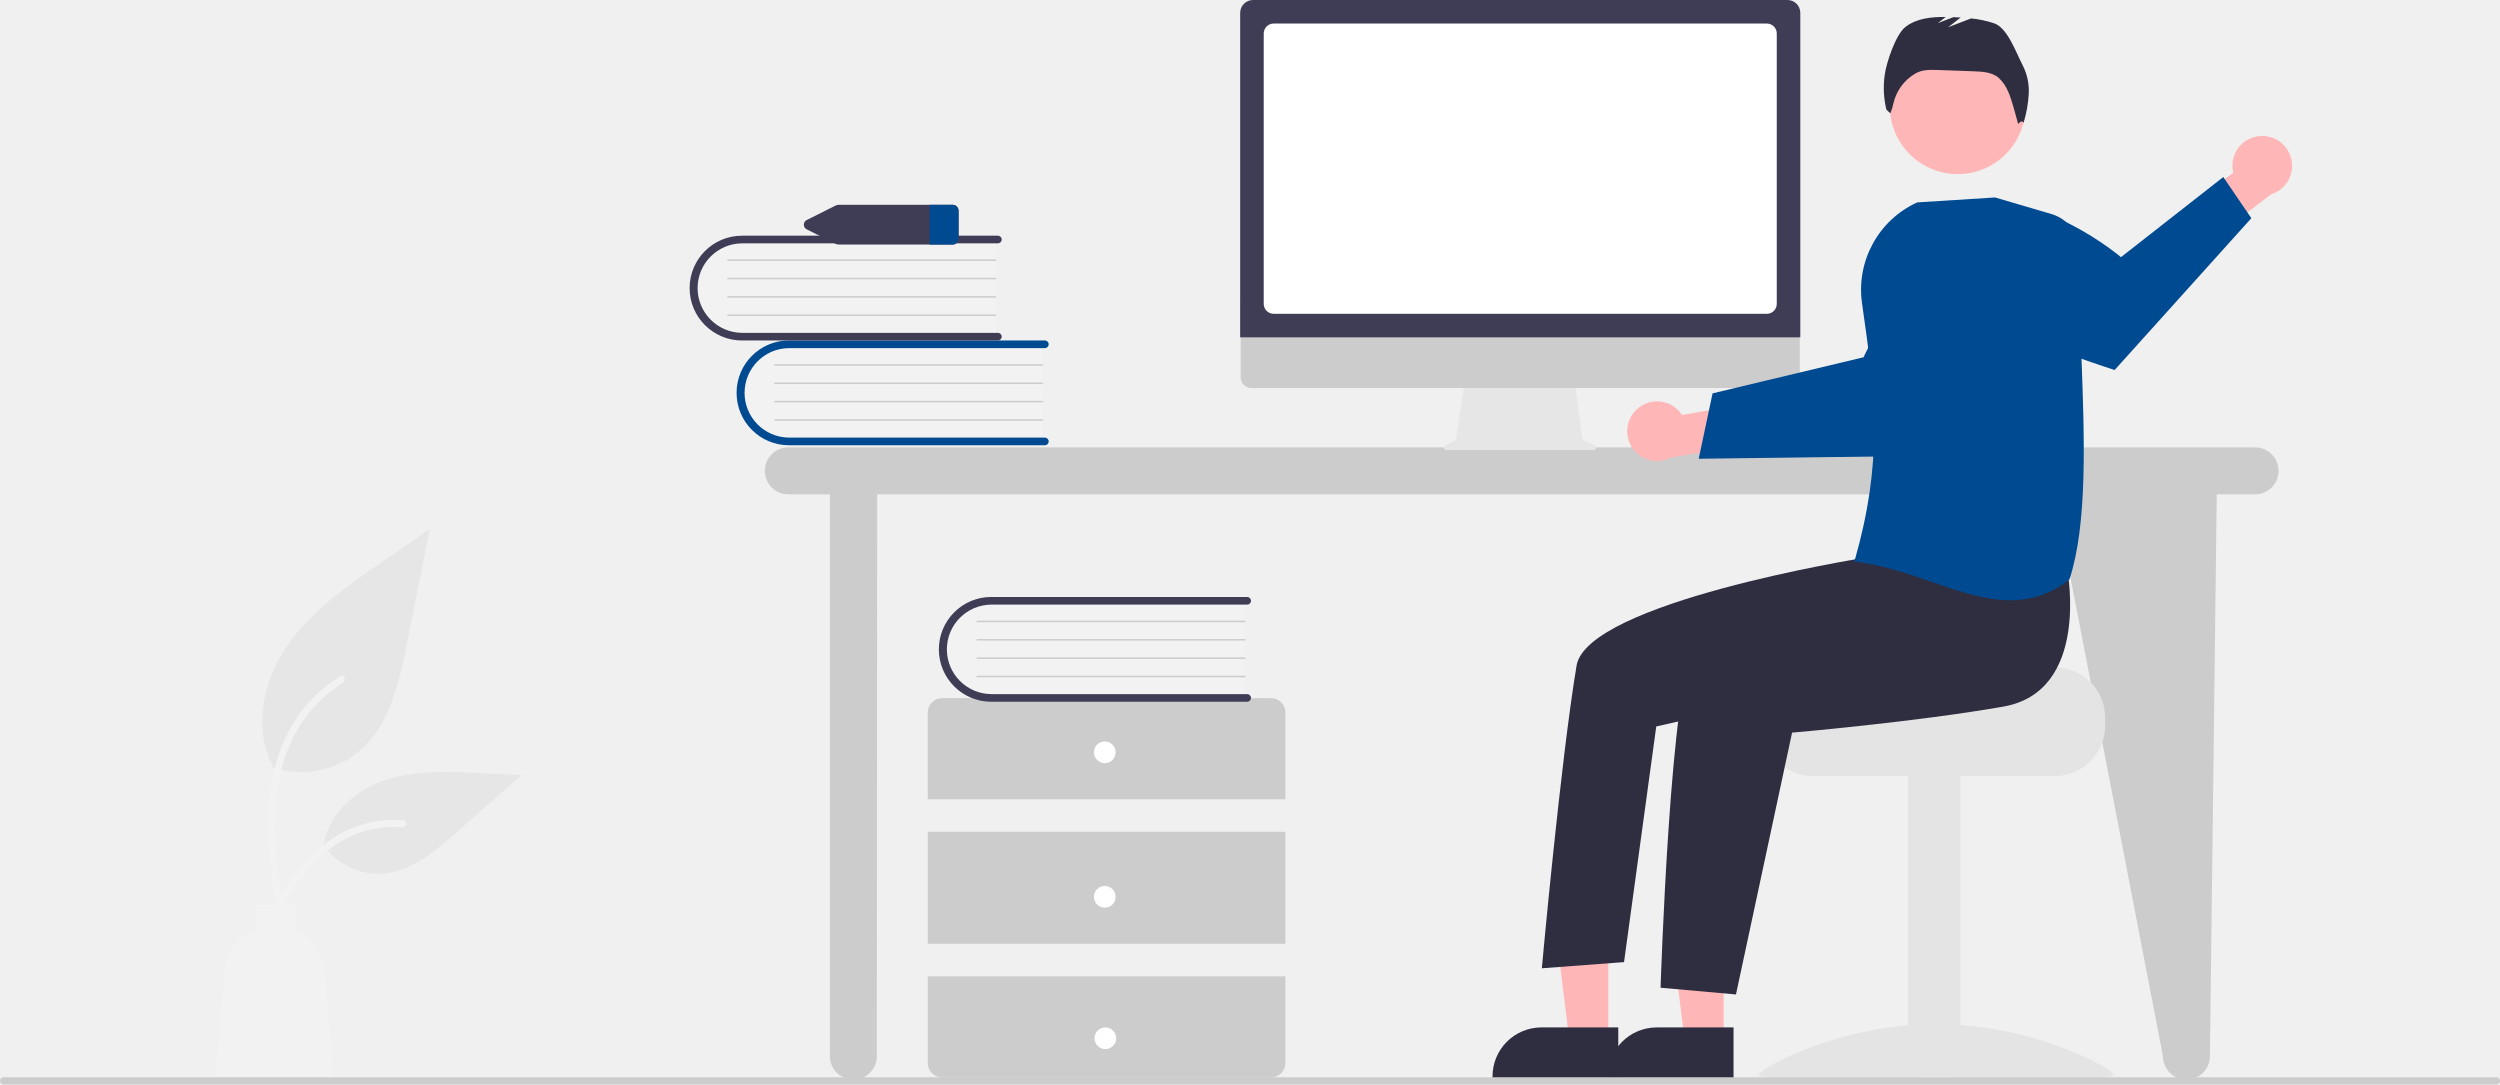
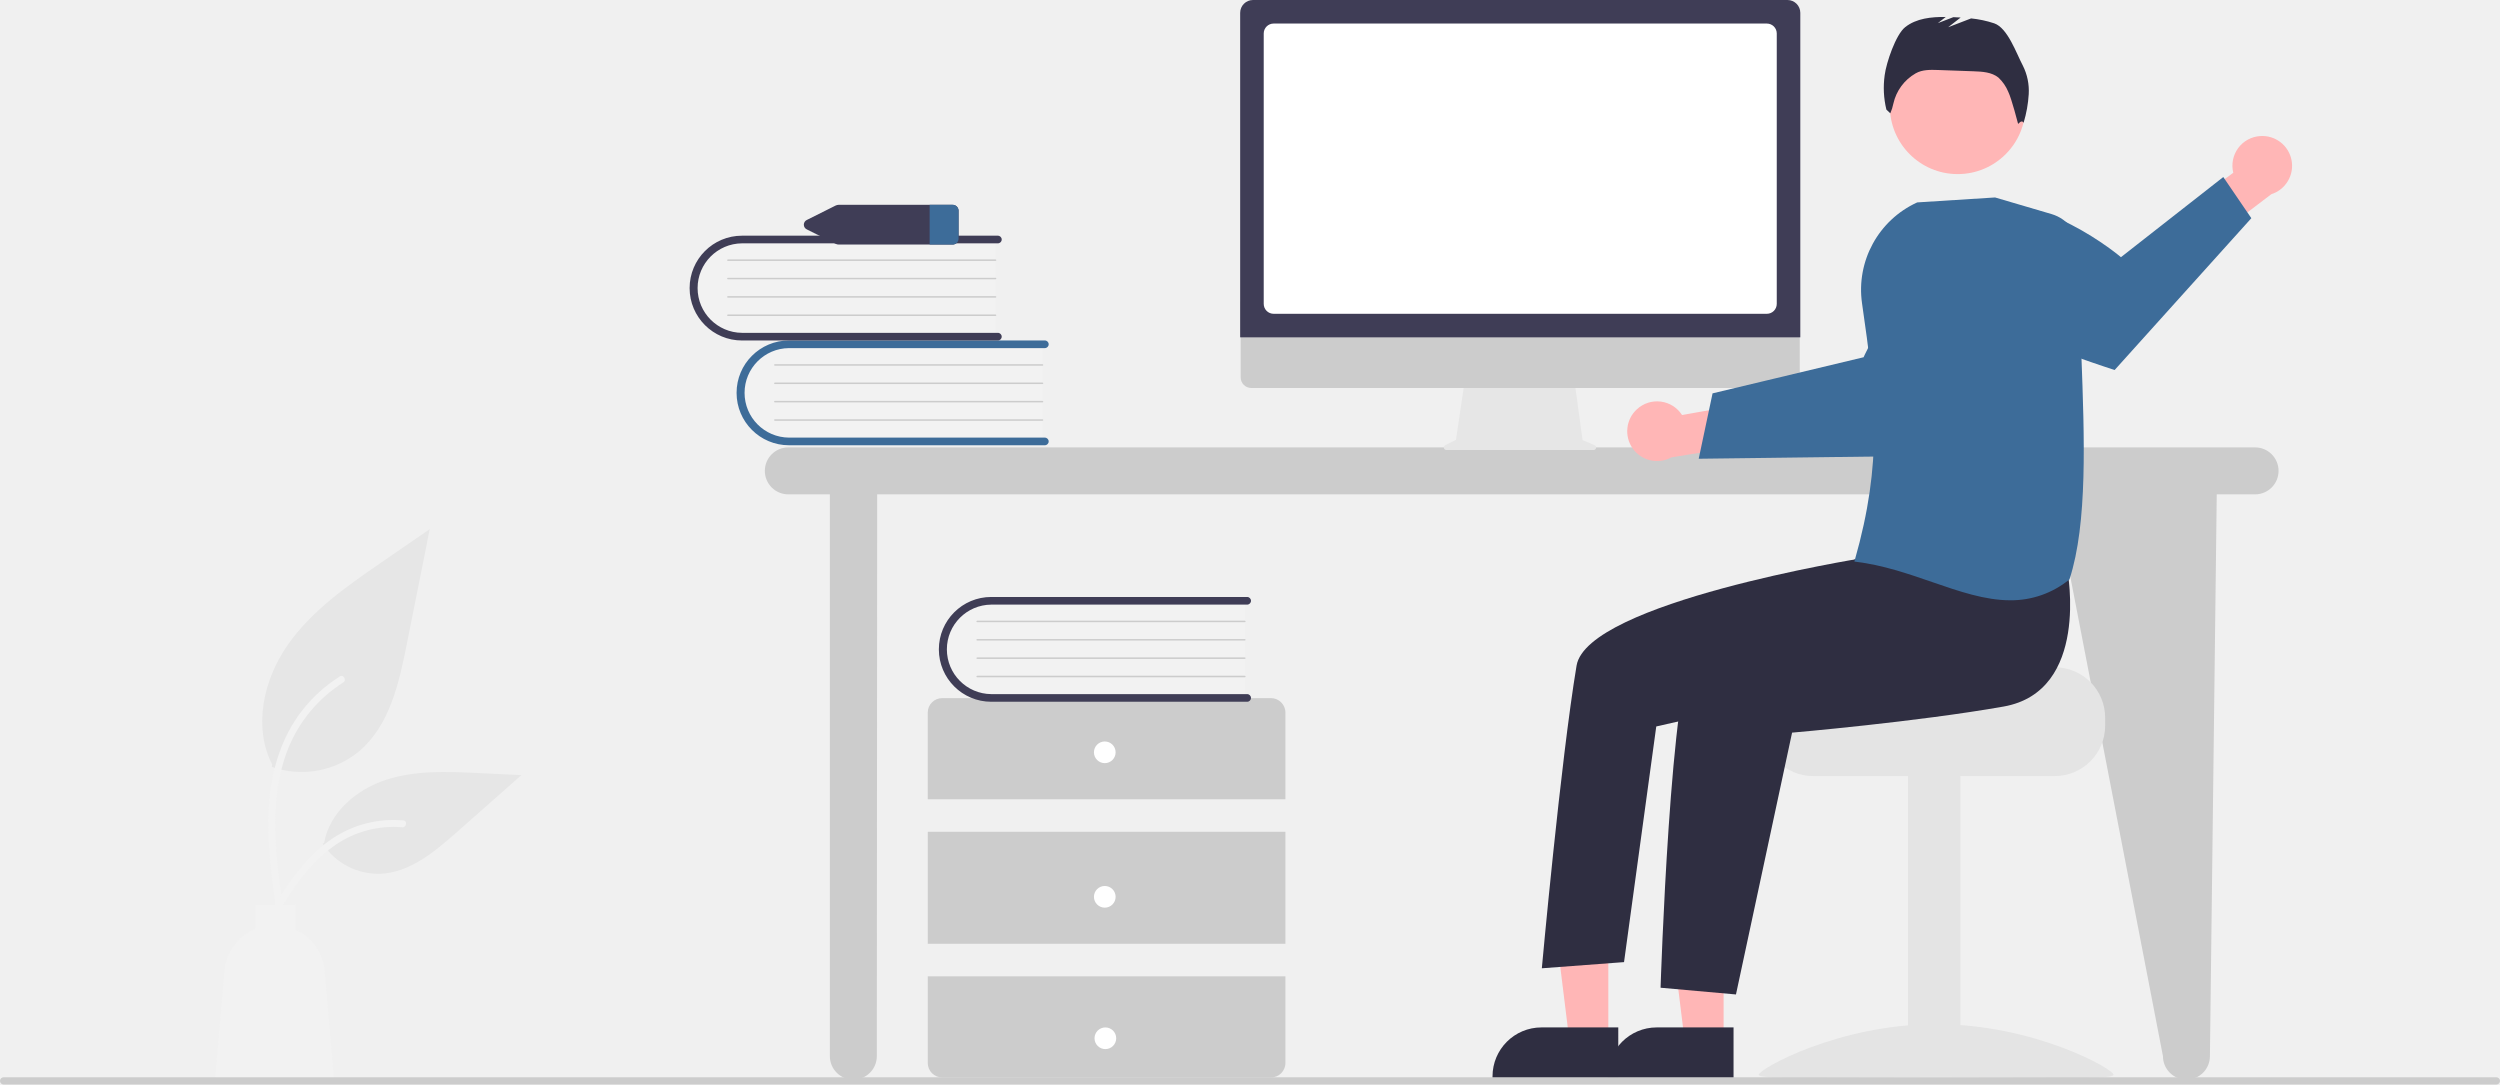
<svg xmlns="http://www.w3.org/2000/svg" data-name="Layer 1" width="979.327" height="424.837" viewBox="0 0 979.327 424.837">
  <path d="M993.718,412.839H419.142a9.199,9.199,0,0,0,0,18.398H435.417V651.303a9.199,9.199,0,0,0,18.398,0l.14-220.065h461.156l42.52,220.065a9.199,9.199,0,1,0,18.398,0l2.676-220.065h15.014a9.199,9.199,0,0,0,0-18.398Z" transform="translate(-110.3366 -237.5817)" fill="#ccc" />
  <path d="M518.737,371.85v38.955H421.141a19.489,19.489,0,1,1-1.355-38.955q.677-.024,1.355,0Z" transform="translate(-110.3366 -237.5817)" fill="#f2f2f2" />
-   <path d="M521.134,410.506a1.499,1.499,0,0,1-1.498,1.498H419.403a20.526,20.526,0,0,1,0-41.052H519.636a1.498,1.498,0,1,1,0,2.997H419.403a17.53,17.53,0,0,0,0,35.059H519.636A1.499,1.499,0,0,1,521.134,410.506Z" transform="translate(-110.3366 -237.5817)" fill="#004a91" />
+   <path d="M521.134,410.506a1.499,1.499,0,0,1-1.498,1.498H419.403a20.526,20.526,0,0,1,0-41.052H519.636a1.498,1.498,0,1,1,0,2.997H419.403a17.53,17.53,0,0,0,0,35.059H519.636A1.499,1.499,0,0,1,521.134,410.506Z" transform="translate(-110.3366 -237.5817)" fill="#3d6c99" />
  <path d="M518.737,380.84H413.859a.3.3,0,0,1-.006-.599H518.737a.3.3,0,0,1,0,.599Z" transform="translate(-110.3366 -237.5817)" fill="#ccc" />
  <path d="M518.737,388.032H413.859a.3.3,0,0,1-.006-.599H518.737a.3.3,0,0,1,0,.599Z" transform="translate(-110.3366 -237.5817)" fill="#ccc" />
  <path d="M518.737,395.223H413.859a.3.3,0,0,1-.006-.599H518.737a.3.3,0,0,1,0,.599Z" transform="translate(-110.3366 -237.5817)" fill="#ccc" />
  <path d="M518.737,402.415H413.859a.3.3,0,0,1-.006-.599H518.737a.3.3,0,0,1,0,.599Z" transform="translate(-110.3366 -237.5817)" fill="#ccc" />
  <path d="M500.339,330.809v38.955H402.743a19.489,19.489,0,0,1-1.355-38.955q.677-.024,1.355,0Z" transform="translate(-110.3366 -237.5817)" fill="#f2f2f2" />
  <path d="M502.737,369.464a1.499,1.499,0,0,1-1.498,1.498H401.005a20.526,20.526,0,0,1,0-41.052H501.239a1.498,1.498,0,1,1,0,2.997H401.005a17.53,17.53,0,0,0,0,35.059H501.239A1.499,1.499,0,0,1,502.737,369.464Z" transform="translate(-110.3366 -237.5817)" fill="#3f3d56" />
  <path d="M500.339,339.799H395.461a.3.3,0,0,1-.006-.599H500.339a.3.3,0,0,1,0,.599Z" transform="translate(-110.3366 -237.5817)" fill="#ccc" />
  <path d="M500.339,346.991H395.461a.3.3,0,0,1-.006-.599H500.339a.3.3,0,0,1,0,.599Z" transform="translate(-110.3366 -237.5817)" fill="#ccc" />
  <path d="M500.339,354.182H395.461a.3.3,0,0,1-.006-.599H500.339a.3.3,0,0,1,0,.599Z" transform="translate(-110.3366 -237.5817)" fill="#ccc" />
  <path d="M500.339,361.374H395.461a.3.3,0,0,1-.006-.599H500.339a.3.3,0,0,1,0,.599Z" transform="translate(-110.3366 -237.5817)" fill="#ccc" />
  <path d="M613.874,550.683V516.718a5.661,5.661,0,0,0-5.661-5.661H479.428a5.661,5.661,0,0,0-5.661,5.661v33.965Z" transform="translate(-110.3366 -237.5817)" fill="#ccc" />
  <rect x="363.431" y="325.839" width="140.106" height="43.872" fill="#ccc" />
  <path d="M473.768,620.029V653.994a5.661,5.661,0,0,0,5.661,5.661H608.213a5.661,5.661,0,0,0,5.661-5.661V620.029Z" transform="translate(-110.3366 -237.5817)" fill="#ccc" />
  <circle cx="432.776" cy="294.704" r="4.246" fill="#fff" />
  <circle cx="432.776" cy="351.312" r="4.246" fill="#fff" />
  <circle cx="433.004" cy="406.722" r="4.246" fill="#fff" />
  <path d="M597.989,472.331v38.955H500.393a19.489,19.489,0,0,1-1.356-38.955q.678-.024,1.356,0Z" transform="translate(-110.3366 -237.5817)" fill="#f2f2f2" />
  <path d="M600.386,510.986a1.499,1.499,0,0,1-1.498,1.498H498.655a20.526,20.526,0,0,1-.025-41.052H598.888a1.498,1.498,0,1,1,0,2.997H498.655a17.53,17.53,0,0,0,0,35.059H598.888A1.499,1.499,0,0,1,600.386,510.986Z" transform="translate(-110.3366 -237.5817)" fill="#3f3d56" />
  <path d="M597.989,481.32H493.111a.3.3,0,0,1-.006-.599H597.989a.3.3,0,0,1,0,.599Z" transform="translate(-110.3366 -237.5817)" fill="#ccc" />
  <path d="M597.989,488.512H493.111a.3.3,0,0,1-.006-.599H597.989a.3.3,0,0,1,0,.599Z" transform="translate(-110.3366 -237.5817)" fill="#ccc" />
  <path d="M597.989,495.703H493.111a.3.3,0,0,1-.006-.599H597.989a.3.3,0,0,1,0,.599Z" transform="translate(-110.3366 -237.5817)" fill="#ccc" />
  <path d="M597.989,502.895H493.111a.3.3,0,0,1-.006-.599H597.989a.3.3,0,0,1,0,.599Z" transform="translate(-110.3366 -237.5817)" fill="#ccc" />
  <path d="M483.367,317.814H438.902a2.747,2.747,0,0,0-1.217.283l-11.223,5.618a2.045,2.045,0,0,0,0,3.764l11.223,5.618a2.747,2.747,0,0,0,1.217.283h44.466a2.334,2.334,0,0,0,2.463-2.165v-11.237A2.334,2.334,0,0,0,483.367,317.814Z" transform="translate(-110.3366 -237.5817)" fill="#3f3d56" />
-   <path d="M485.83,319.979v11.237a2.334,2.334,0,0,1-2.463,2.165h-8.859V317.814h8.859A2.334,2.334,0,0,1,485.83,319.979Z" transform="translate(-110.3366 -237.5817)" fill="#004a91" />
+   <path d="M485.83,319.979v11.237a2.334,2.334,0,0,1-2.463,2.165h-8.859V317.814h8.859A2.334,2.334,0,0,1,485.83,319.979Z" transform="translate(-110.3366 -237.5817)" fill="#3d6c99" />
  <path d="M216.781,537.993a35.34,35.34,0,0,0,34.126-6.011c11.953-10.032,15.7-26.56,18.749-41.864q4.509-22.633,9.019-45.266l-18.882,13.002c-13.579,9.35-27.464,18.999-36.866,32.542S209.421,522.426,216.975,537.08" transform="translate(-110.3366 -237.5817)" fill="#e6e6e6" />
  <path d="M218.395,592.797c-1.911-13.921-3.876-28.02-2.536-42.09,1.191-12.496,5.003-24.7,12.764-34.707a57.736,57.736,0,0,1,14.813-13.423c1.481-.935,2.845,1.413,1.37,2.343a54.888,54.888,0,0,0-21.711,26.196c-4.727,12.023-5.486,25.128-4.671,37.9.493,7.723,1.537,15.396,2.589,23.059a1.406,1.406,0,0,1-.948,1.669,1.365,1.365,0,0,1-1.669-.948Z" transform="translate(-110.3366 -237.5817)" fill="#f2f2f2" />
  <path d="M236.802,568.164a26.014,26.014,0,0,0,22.666,11.699c11.474-.545,21.04-8.553,29.651-16.156l25.47-22.488-16.857-.807c-12.122-.58-24.557-1.121-36.104,2.617s-22.195,12.735-24.306,24.686" transform="translate(-110.3366 -237.5817)" fill="#e6e6e6" />
  <path d="M212.994,600.8c9.199-16.276,19.868-34.365,38.933-40.147A43.445,43.445,0,0,1,268.302,558.962c1.739.15,1.304,2.83-.431,2.68a40.361,40.361,0,0,0-26.133,6.914c-7.369,5.016-13.106,11.988-17.962,19.383-2.974,4.529-5.639,9.251-8.303,13.966-.852,1.507-3.341.419-2.479-1.105Z" transform="translate(-110.3366 -237.5817)" fill="#f2f2f2" />
  <path d="M198.255,617.932a19.698,19.698,0,0,1,12.071-16.498v-9.41h15.782v9.706a19.688,19.688,0,0,1,11.414,16.202l3.711,43.138H194.544Z" transform="translate(-110.3366 -237.5817)" fill="#f2f2f2" />
  <path d="M734.973,411.955l-4.695-1.977-3.221-23.536h-42.889l-3.491,23.439-4.2,2.1a.997.997,0,0,0,.446,1.89h57.663A.997.997,0,0,0,734.973,411.955Z" transform="translate(-110.3366 -237.5817)" fill="#e6e6e6" />
  <path d="M811.19,389.574H600.507a4.174,4.174,0,0,1-4.165-4.174V355.691H815.354V385.4A4.174,4.174,0,0,1,811.19,389.574Z" transform="translate(-110.3366 -237.5817)" fill="#ccc" />
  <path d="M815.575,369.732H596.15V242.613a5.037,5.037,0,0,1,5.032-5.032h209.361a5.038,5.038,0,0,1,5.032,5.032Z" transform="translate(-110.3366 -237.5817)" fill="#3f3d56" />
  <path d="M802.469,360.506h-193.214a3.883,3.883,0,0,1-3.879-3.879V250.687a3.884,3.884,0,0,1,3.879-3.879h193.214a3.884,3.884,0,0,1,3.879,3.879V356.627A3.883,3.883,0,0,1,802.469,360.506Z" transform="translate(-110.3366 -237.5817)" fill="#fff" />
  <path d="M751.58,397.887a11.616,11.616,0,0,1,17.666,2.272l26.134-4.646,6.697,15.193-36.999,6.043a11.679,11.679,0,0,1-13.499-18.862Z" transform="translate(-110.3366 -237.5817)" fill="#ffb6b6" />
-   <path d="M775.776,417.286l27.246-.34,3.449-.047,55.433-.698s15.053-14.361,28.161-29.146l-1.837-13.288A54.292,54.292,0,0,0,870.023,340.152C851.25,352.696,840.363,377.526,840.363,377.526l-34.37,8.221-3.438.822-21.356,5.103Z" transform="translate(-110.3366 -237.5817)" fill="#004a91" />
+   <path d="M775.776,417.286l27.246-.34,3.449-.047,55.433-.698s15.053-14.361,28.161-29.146l-1.837-13.288A54.292,54.292,0,0,0,870.023,340.152C851.25,352.696,840.363,377.526,840.363,377.526l-34.37,8.221-3.438.822-21.356,5.103Z" transform="translate(-110.3366 -237.5817)" fill="#3d6c99" />
  <path d="M915.25,498.962H864.392c0,2.179-55.594,3.948-55.594,3.948a20.309,20.309,0,0,0-3.332,3.158,19.597,19.597,0,0,0-4.58,12.633v3.158a19.746,19.746,0,0,0,19.739,19.739h94.625a19.756,19.756,0,0,0,19.739-19.739v-3.158A19.766,19.766,0,0,0,915.25,498.962Z" transform="translate(-110.3366 -237.5817)" fill="#e4e4e4" />
  <rect x="747.402" y="303.231" width="20.528" height="118.49" fill="#e4e4e4" />
  <path d="M799.312,658.581c0,2.218,31.107.858,69.48.858s69.48,1.36,69.48-.858-31.107-19.807-69.48-19.807S799.312,656.363,799.312,658.581Z" transform="translate(-110.3366 -237.5817)" fill="#e4e4e4" />
  <polygon points="675.186 407.461 659.908 407.46 652.64 348.531 675.188 348.532 675.186 407.461" fill="#ffb6b6" />
  <path d="M789.419,659.852l-49.262-.002v-.623a19.175,19.175,0,0,1,19.174-19.174h.001l30.088.001Z" transform="translate(-110.3366 -237.5817)" fill="#2f2e41" />
  <polygon points="630.031 407.461 614.753 407.46 607.485 348.531 630.033 348.532 630.031 407.461" fill="#ffb6b6" />
  <path d="M744.264,659.852l-49.262-.002v-.623a19.175,19.175,0,0,1,19.174-19.174h.001l30.088.001Z" transform="translate(-110.3366 -237.5817)" fill="#2f2e41" />
  <circle cx="766.887" cy="41.636" r="26.564" fill="#ffb6b6" />
  <path d="M920.217,461.224s8.913,47.131-25,53.132-82.866,10.22-82.866,10.22L790.367,627.143l-29.534-2.637s3.928-123.467,13.588-133.127,70.712-38.583,70.712-38.583Z" transform="translate(-110.3366 -237.5817)" fill="#2f2e41" />
  <path d="M853.983,441.471,839.151,456.351s-107.094,17.25-111.226,41.985c-6.237,37.344-13.605,118.552-13.605,118.552l32.199-2.415,12.626-92.311,51.518-11.719L869.277,478.5Z" transform="translate(-110.3366 -237.5817)" fill="#2f2e41" />
  <path d="M902.785,263.361c-2.622-4.948-5.954-14.808-11.247-16.637a42.077,42.077,0,0,0-9.058-1.93l-8.996,3.46,4.896-3.808q-1.43-.085-2.858-.139l-6.07,2.335,3.105-2.415c-5.659-.058-11.5.53-15.885,3.975-3.738,2.937-7.442,14.062-8.041,18.778a35.917,35.917,0,0,0,.66,13.531l1.537,1.462a18.859,18.859,0,0,0,1.206-3.839,18.181,18.181,0,0,1,8.703-11.806l.084-.047c2.578-1.451,5.707-1.384,8.663-1.278l14.042.505c3.378.122,7.016.335,9.65,2.454a15.888,15.888,0,0,1,3.858,5.589c1.309,2.641,3.866,12.604,3.866,12.604s1.447-1.881,2.14-.481a48.398,48.398,0,0,0,2.014-11.233A22.009,22.009,0,0,0,902.785,263.361Z" transform="translate(-110.3366 -237.5817)" fill="#2f2e41" />
  <path d="M995.694,290.883A11.616,11.616,0,0,0,985.181,305.261l-21.361,15.757,6.41,15.317,29.854-22.676a11.679,11.679,0,0,0-4.389-22.776Z" transform="translate(-110.3366 -237.5817)" fill="#ffb6b6" />
-   <path d="M992.256,323.052l-53.551,59.474s-25.609-8.198-45.415-17.086l-8.898-27.328a54.343,54.343,0,0,1-2.601-19.664c27.456-7.306,59.391,19.879,59.391,19.879l40.085-31.399Z" transform="translate(-110.3366 -237.5817)" fill="#004a91" />
-   <path d="M867.301,465.617c-9.554-3.3-19.433-6.713-30.089-7.994l-.458-.055.126-.443c11.031-38.731,8.278-63.507,2.872-100.723a37.591,37.591,0,0,1,21.548-39.501l.065-.03,30.434-1.934.069-.004,22.134,6.51a15.183,15.183,0,0,1,10.867,14.831c-.24,12.239.269,25.904.807,40.371,1.208,32.456,2.457,66.016-4.63,87.792l-.037.114-.095.074a36.099,36.099,0,0,1-23.081,8.108C887.901,472.732,877.762,469.23,867.301,465.617Z" transform="translate(-110.3366 -237.5817)" fill="#004a91" />
+   <path d="M992.256,323.052l-53.551,59.474s-25.609-8.198-45.415-17.086l-8.898-27.328a54.343,54.343,0,0,1-2.601-19.664c27.456-7.306,59.391,19.879,59.391,19.879l40.085-31.399Z" transform="translate(-110.3366 -237.5817)" fill="#3d6c99" />
+   <path d="M867.301,465.617c-9.554-3.3-19.433-6.713-30.089-7.994l-.458-.055.126-.443c11.031-38.731,8.278-63.507,2.872-100.723a37.591,37.591,0,0,1,21.548-39.501l.065-.03,30.434-1.934.069-.004,22.134,6.51a15.183,15.183,0,0,1,10.867,14.831c-.24,12.239.269,25.904.807,40.371,1.208,32.456,2.457,66.016-4.63,87.792l-.037.114-.095.074a36.099,36.099,0,0,1-23.081,8.108C887.901,472.732,877.762,469.23,867.301,465.617Z" transform="translate(-110.3366 -237.5817)" fill="#3d6c99" />
  <path d="M1088.248,662.418H111.752a1.415,1.415,0,1,1,0-2.83h976.496a1.415,1.415,0,1,1,0,2.83Z" transform="translate(-110.3366 -237.5817)" fill="#ccc" />
</svg>
